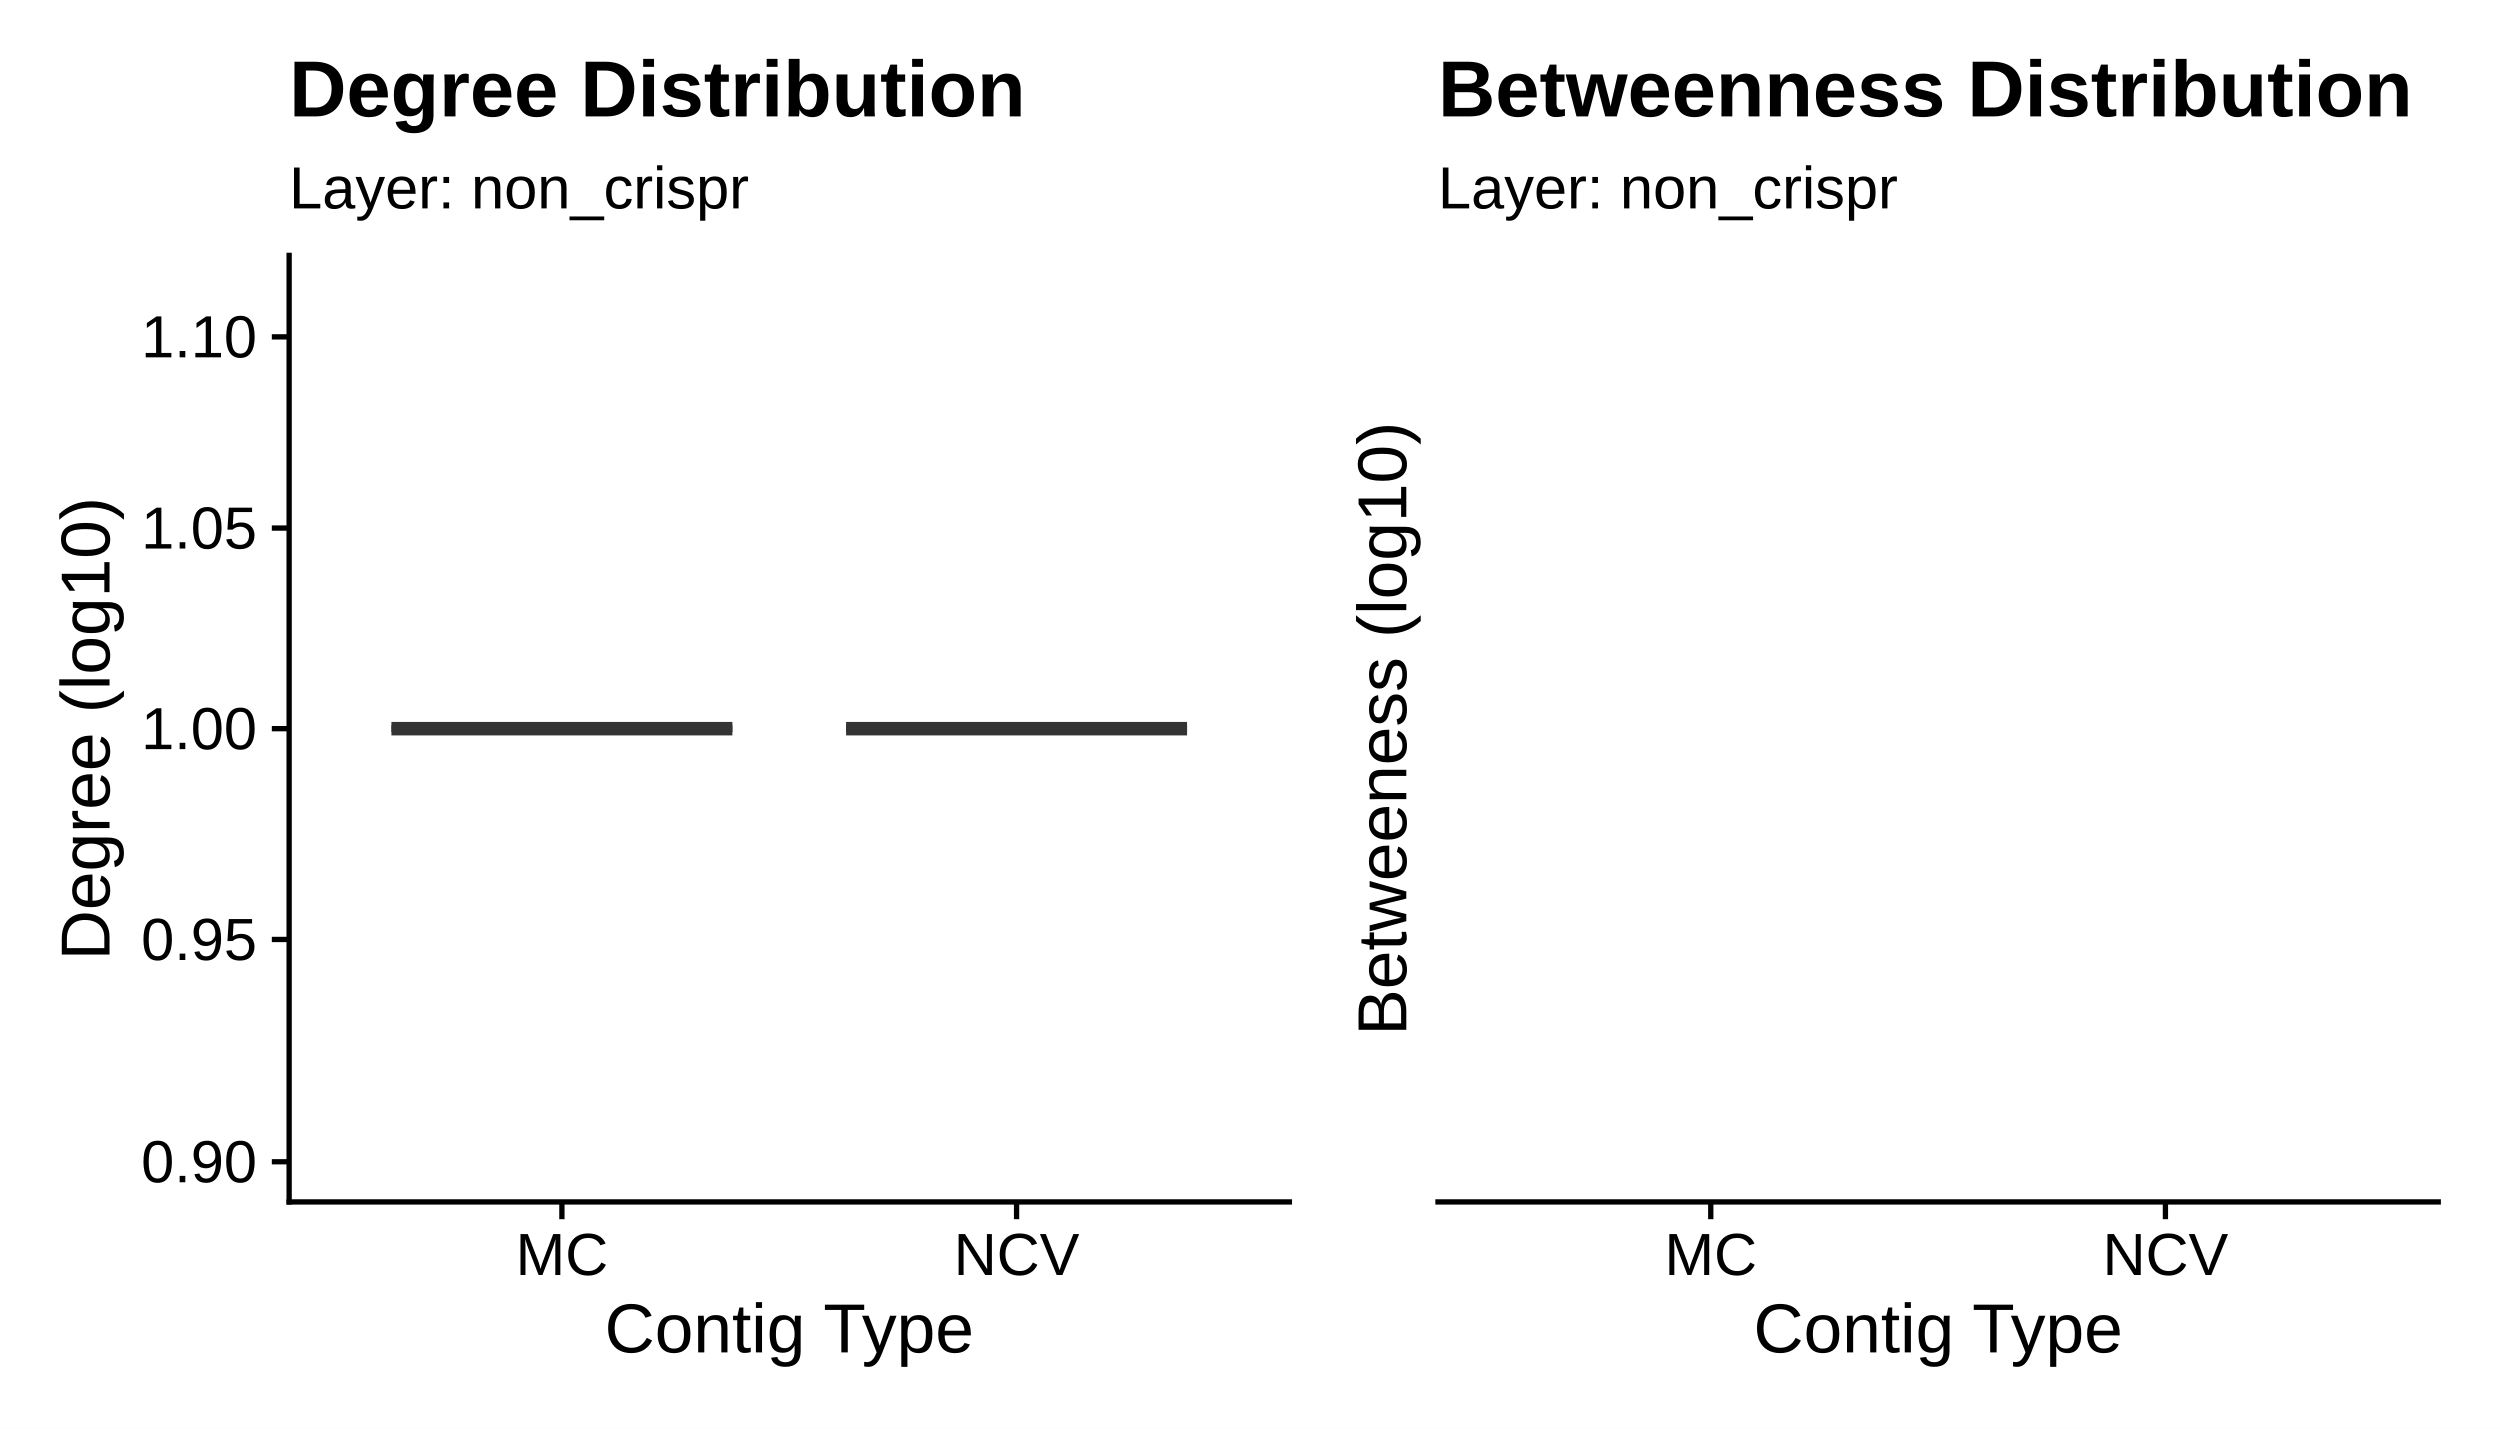
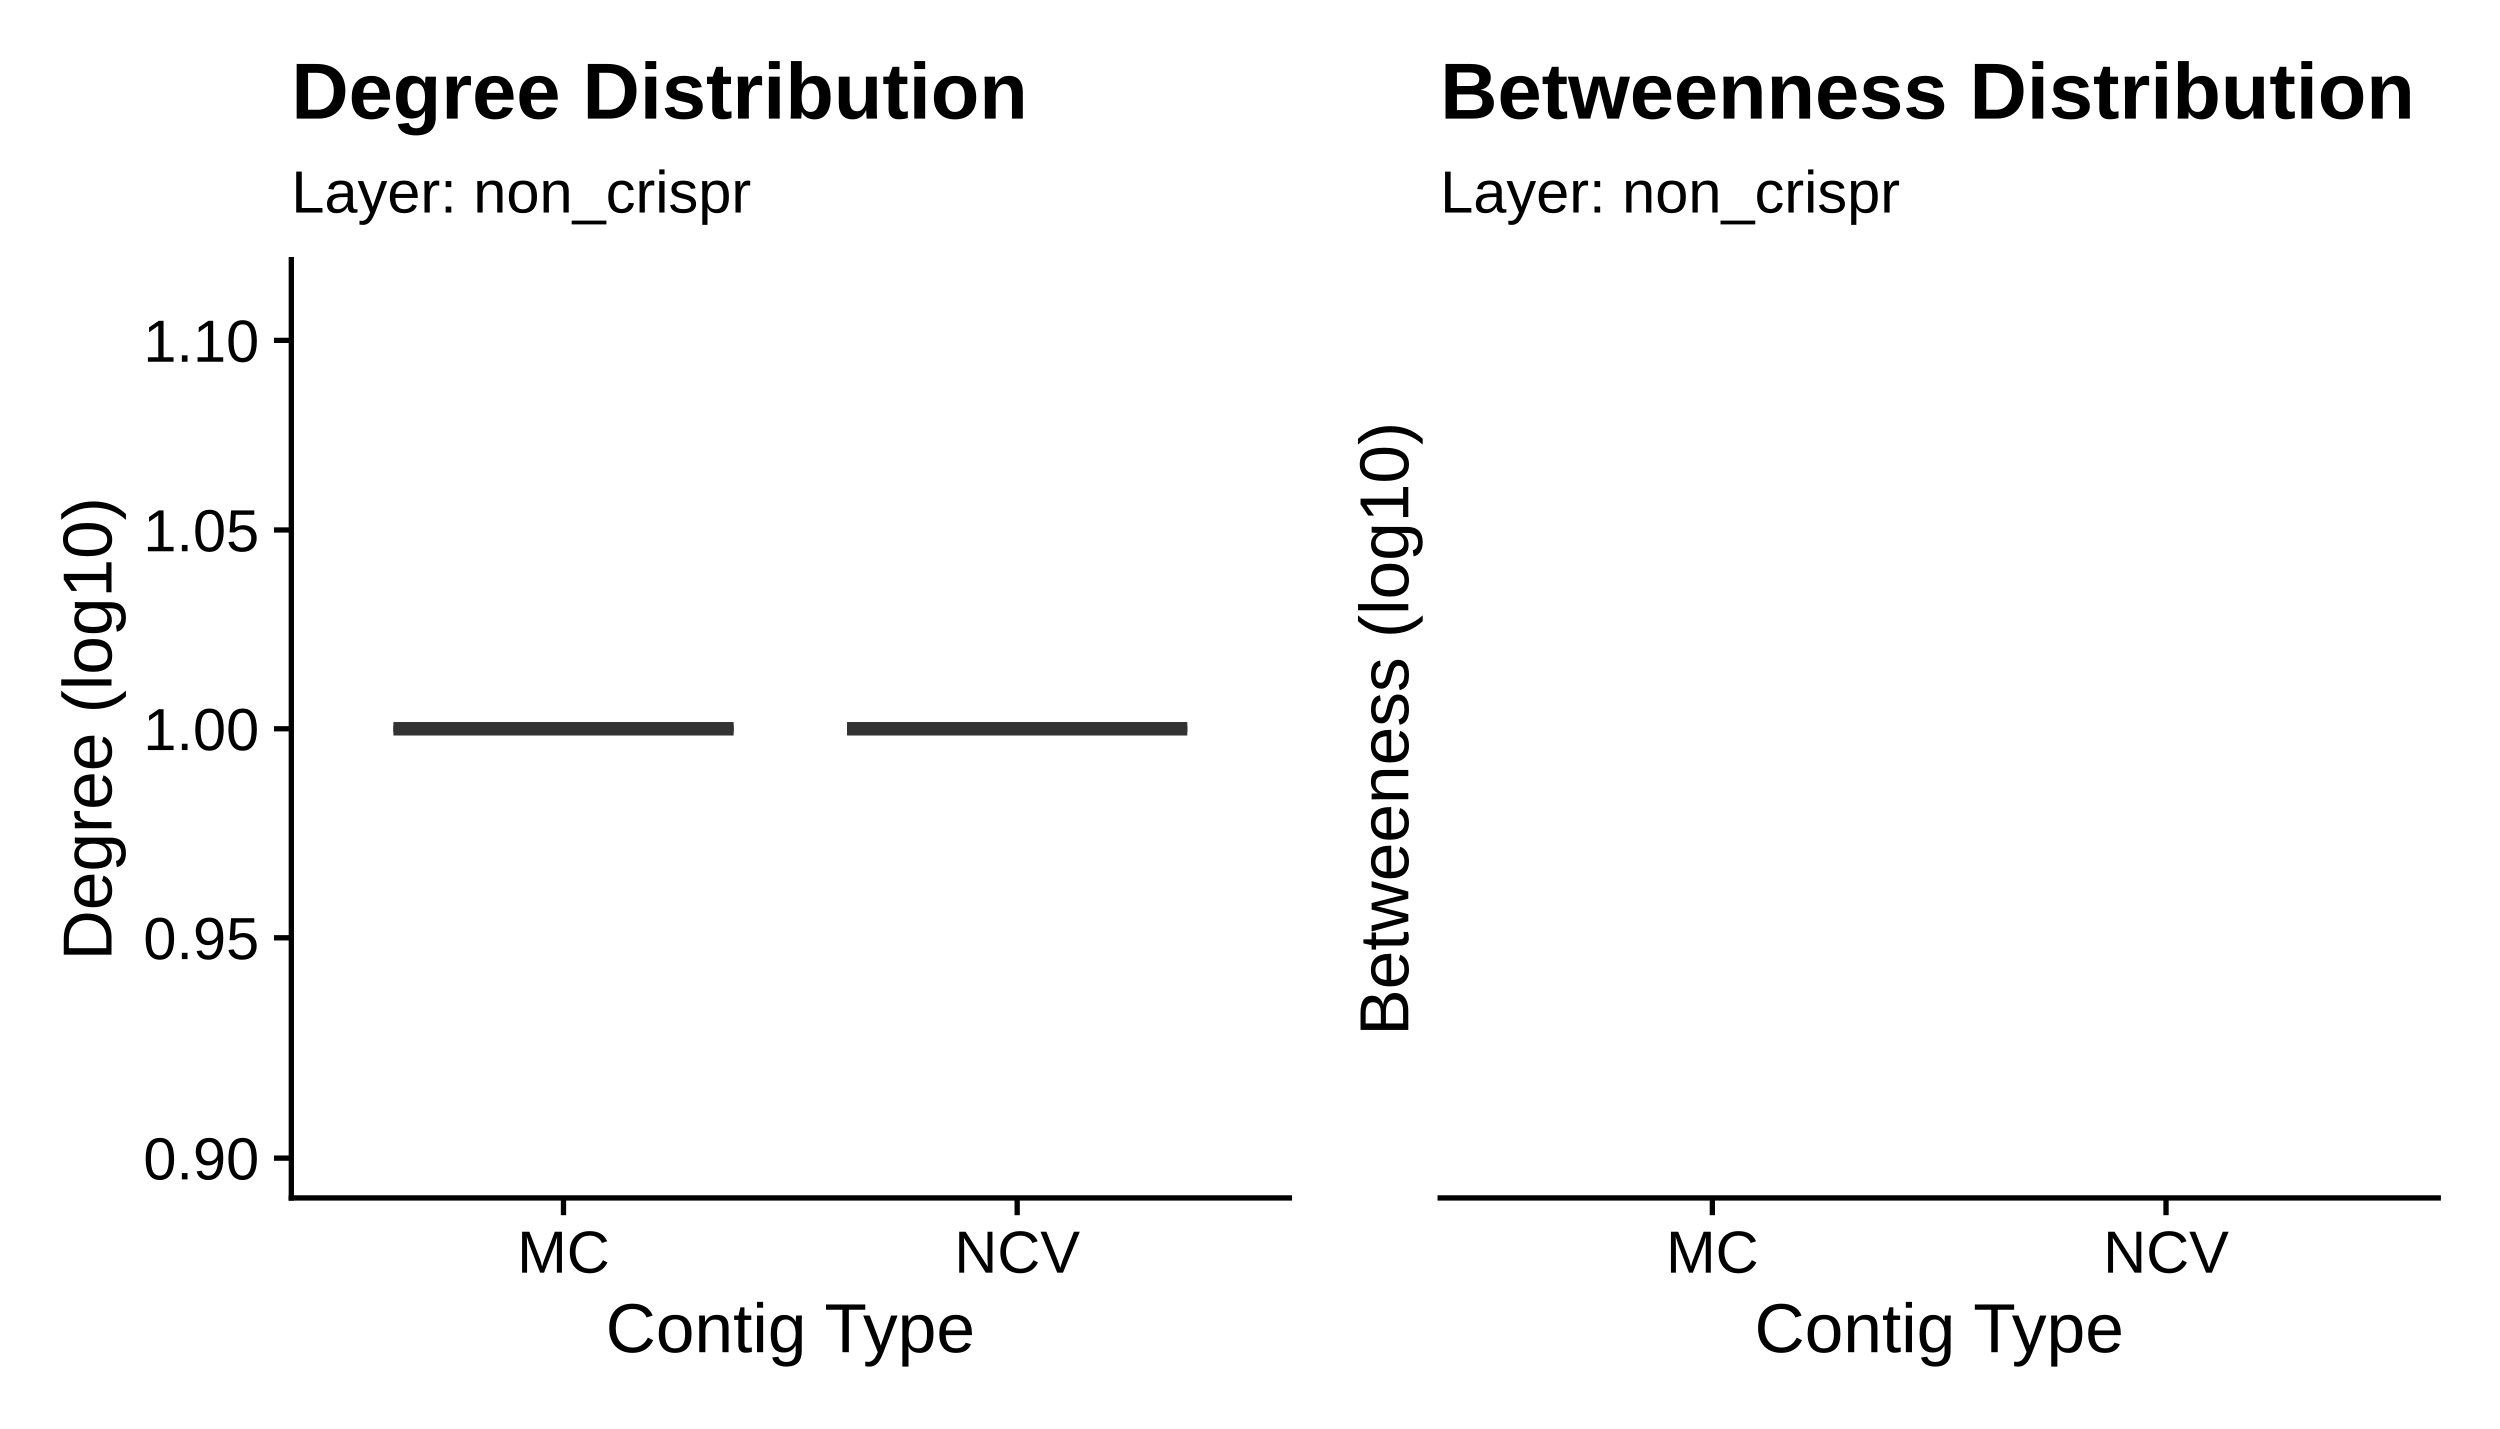
<svg xmlns="http://www.w3.org/2000/svg" width="504.00pt" height="288.00pt" viewBox="0 0 504.00 288.00">
  <g class="svglite">
    <defs>
      <style type="text/css">
    .svglite line, .svglite polyline, .svglite polygon, .svglite path, .svglite rect, .svglite circle {
      fill: none;
      stroke: #000000;
      stroke-linecap: round;
      stroke-linejoin: round;
      stroke-miterlimit: 10.00;
    }
    .svglite text {
      white-space: pre;
    }
    .svglite g.glyphgroup path {
      fill: inherit;
      stroke: none;
    }
  </style>
    </defs>
    <rect width="100%" height="100%" style="stroke: none; fill: none;" />
    <defs>
      <clipPath id="cpMC4wMHw1MDQuMDB8MC4wMHwyODguMDA=">
        <rect x="0.00" y="0.00" width="504.00" height="288.00" />
      </clipPath>
    </defs>
    <g clip-path="url(#cpMC4wMHw1MDQuMDB8MC4wMHwyODguMDA=)">
      <rect x="0" y="0.00" width="504.00" height="288.00" style="stroke-width: 1.07; stroke: #FFFFFF; fill: #FFFFFF;" />
    </g>
    <defs>
-       <clipPath id="cpNTguMjl8NDkxLjU1fDUxLjQ5fDI0Mi4zMQ==">
-         <rect x="58.29" y="51.49" width="433.26" height="190.82" />
+       <clipPath id="cpNTguNzN8NDkxLjU1fDUyLjM0fDI0MS41MA==">
+         <rect x="58.73" y="52.34" width="432.82" height="189.16" />
      </clipPath>
    </defs>
-     <g clip-path="url(#cpNTguMjl8NDkxLjU1fDUxLjQ5fDI0Mi4zMQ==)">
+     <g clip-path="url(#cpNTguNzN8NDkxLjU1fDUyLjM0fDI0MS41MA==)">
</g>
    <g clip-path="url(#cpMC4wMHw1MDQuMDB8MC4wMHwyODguMDA=)">
</g>
    <defs>
      <clipPath id="cpNS40OHwyNjYuOTF8NS40OHwyODIuNTI=">
        <rect x="5.48" y="5.48" width="261.43" height="277.04" />
      </clipPath>
    </defs>
    <g clip-path="url(#cpNS40OHwyNjYuOTF8NS40OHwyODIuNTI=)">
</g>
    <g clip-path="url(#cpMC4wMHw1MDQuMDB8MC4wMHwyODguMDA=)">
</g>
    <defs>
      <clipPath id="cpMjY2LjkxfDQ5OC41Mnw1LjQ4fDI4Mi41Mg==">
        <rect x="266.91" y="5.48" width="231.61" height="277.04" />
      </clipPath>
    </defs>
    <g clip-path="url(#cpMjY2LjkxfDQ5OC41Mnw1LjQ4fDI4Mi41Mg==)">
</g>
    <g clip-path="url(#cpMC4wMHw1MDQuMDB8MC4wMHwyODguMDA=)">
</g>
    <defs>
-       <clipPath id="cpNTguMjl8MjU5Ljk0fDUxLjQ5fDI0Mi4zMQ==">
-         <rect x="58.29" y="51.49" width="201.65" height="190.82" />
+       <clipPath id="cpNTguNzN8MjU5Ljk0fDUyLjM0fDI0MS41MA==">
+         <rect x="58.73" y="52.34" width="201.21" height="189.16" />
      </clipPath>
    </defs>
-     <g clip-path="url(#cpNTguMjl8MjU5Ljk0fDUxLjQ5fDI0Mi4zMQ==)">
-       <line x1="113.28" y1="146.90" x2="113.28" y2="146.90" style="stroke-width: 1.36; stroke: #333333; stroke-linecap: butt;" />
-       <line x1="113.28" y1="146.90" x2="113.28" y2="146.90" style="stroke-width: 1.36; stroke: #333333; stroke-linecap: butt;" />
-       <polygon points="78.91,146.90 78.91,146.90 147.65,146.90 147.65,146.90 78.91,146.90 " style="stroke-width: 1.36; stroke: #333333; stroke-linecap: butt; stroke-linejoin: miter; fill: #4682B4;" />
-       <line x1="78.91" y1="146.90" x2="147.65" y2="146.90" style="stroke-width: 2.72; stroke: #333333; stroke-linecap: butt; stroke-linejoin: miter;" />
-       <line x1="204.94" y1="146.90" x2="204.94" y2="146.90" style="stroke-width: 1.36; stroke: #333333; stroke-linecap: butt;" />
-       <line x1="204.94" y1="146.90" x2="204.94" y2="146.90" style="stroke-width: 1.36; stroke: #333333; stroke-linecap: butt;" />
-       <polygon points="170.57,146.90 170.57,146.90 239.31,146.90 239.31,146.90 170.57,146.90 " style="stroke-width: 1.36; stroke: #333333; stroke-linecap: butt; stroke-linejoin: miter; fill: #FFC125;" />
-       <line x1="170.57" y1="146.90" x2="239.31" y2="146.90" style="stroke-width: 2.72; stroke: #333333; stroke-linecap: butt; stroke-linejoin: miter;" />
+     <g clip-path="url(#cpNTguNzN8MjU5Ljk0fDUyLjM0fDI0MS41MA==)">
+       <line x1="113.60" y1="146.92" x2="113.60" y2="146.92" style="stroke-width: 1.36; stroke: #333333; stroke-linecap: butt;" />
+       <line x1="113.60" y1="146.92" x2="113.60" y2="146.92" style="stroke-width: 1.36; stroke: #333333; stroke-linecap: butt;" />
+       <polygon points="79.31,146.92 79.31,146.92 147.90,146.92 147.90,146.92 79.31,146.92 " style="stroke-width: 1.36; stroke: #333333; stroke-linecap: butt; stroke-linejoin: miter; fill: #4682B4;" />
+       <line x1="79.31" y1="146.92" x2="147.90" y2="146.92" style="stroke-width: 2.72; stroke: #333333; stroke-linecap: butt; stroke-linejoin: miter;" />
+       <line x1="205.06" y1="146.92" x2="205.06" y2="146.92" style="stroke-width: 1.36; stroke: #333333; stroke-linecap: butt;" />
+       <line x1="205.06" y1="146.92" x2="205.06" y2="146.92" style="stroke-width: 1.36; stroke: #333333; stroke-linecap: butt;" />
+       <polygon points="170.76,146.92 170.76,146.92 239.36,146.92 239.36,146.92 170.76,146.92 " style="stroke-width: 1.36; stroke: #333333; stroke-linecap: butt; stroke-linejoin: miter; fill: #FFC125;" />
+       <line x1="170.76" y1="146.92" x2="239.36" y2="146.92" style="stroke-width: 2.72; stroke: #333333; stroke-linecap: butt; stroke-linejoin: miter;" />
    </g>
    <g clip-path="url(#cpMC4wMHw1MDQuMDB8MC4wMHwyODguMDA=)">
-       <polyline points="58.29,242.31 58.29,51.49 " style="stroke-width: 1.07; stroke-linecap: square;" />
-       <text x="51.81" y="238.34" text-anchor="end" style="font-size: 12.00px; font-family: &quot;Liberation Sans&quot;;" textLength="23.34px" lengthAdjust="spacingAndGlyphs">0.90</text>
-       <text x="51.81" y="193.53" text-anchor="end" style="font-size: 12.00px; font-family: &quot;Liberation Sans&quot;;" textLength="23.34px" lengthAdjust="spacingAndGlyphs">0.95</text>
-       <text x="51.81" y="151.03" text-anchor="end" style="font-size: 12.00px; font-family: &quot;Liberation Sans&quot;;" textLength="23.34px" lengthAdjust="spacingAndGlyphs">1.00</text>
-       <text x="51.81" y="110.59" text-anchor="end" style="font-size: 12.00px; font-family: &quot;Liberation Sans&quot;;" textLength="23.34px" lengthAdjust="spacingAndGlyphs">1.05</text>
-       <text x="51.81" y="72.04" text-anchor="end" style="font-size: 12.00px; font-family: &quot;Liberation Sans&quot;;" textLength="23.34px" lengthAdjust="spacingAndGlyphs">1.10</text>
-       <polyline points="54.80,234.21 58.29,234.21 " style="stroke-width: 1.07; stroke-linecap: butt;" />
-       <polyline points="54.80,189.40 58.29,189.40 " style="stroke-width: 1.07; stroke-linecap: butt;" />
-       <polyline points="54.80,146.90 58.29,146.90 " style="stroke-width: 1.07; stroke-linecap: butt;" />
-       <polyline points="54.80,106.46 58.29,106.46 " style="stroke-width: 1.07; stroke-linecap: butt;" />
-       <polyline points="54.80,67.91 58.29,67.91 " style="stroke-width: 1.07; stroke-linecap: butt;" />
-       <polyline points="58.29,242.31 259.94,242.31 " style="stroke-width: 1.07; stroke-linecap: square;" />
-       <polyline points="113.28,245.79 113.28,242.31 " style="stroke-width: 1.07; stroke-linecap: butt;" />
-       <polyline points="204.94,245.79 204.94,242.31 " style="stroke-width: 1.07; stroke-linecap: butt;" />
-       <text x="113.28" y="257.04" text-anchor="middle" style="font-size: 12.00px; font-family: &quot;Liberation Sans&quot;;" textLength="18.67px" lengthAdjust="spacingAndGlyphs">MC</text>
-       <text x="204.94" y="257.04" text-anchor="middle" style="font-size: 12.00px; font-family: &quot;Liberation Sans&quot;;" textLength="25.34px" lengthAdjust="spacingAndGlyphs">NCV</text>
-       <text x="159.11" y="272.65" text-anchor="middle" style="font-size: 14.00px; font-family: &quot;Liberation Sans&quot;;" textLength="74.41px" lengthAdjust="spacingAndGlyphs">Contig Type</text>
-       <text transform="translate(22.08,146.90) rotate(-90)" text-anchor="middle" style="font-size: 14.00px; font-family: &quot;Liberation Sans&quot;;" textLength="93.33px" lengthAdjust="spacingAndGlyphs">Degree (log10)</text>
-       <text x="58.29" y="42.02" style="font-size: 12.00px; font-family: &quot;Liberation Sans&quot;;" textLength="92.70px" lengthAdjust="spacingAndGlyphs">Layer: non_crispr</text>
-       <text x="58.29" y="23.46" style="font-size: 16.00px; font-weight: bold; font-family: &quot;Liberation Sans&quot;;" textLength="148.59px" lengthAdjust="spacingAndGlyphs">Degree Distribution</text>
+       <polyline points="58.73,241.50 58.73,52.34 " style="stroke-width: 1.07; stroke-linecap: square;" />
+       <text x="52.25" y="237.77" text-anchor="end" style="font-size: 12.00px; font-family: &quot;Arial&quot;;" textLength="23.34px" lengthAdjust="spacingAndGlyphs">0.90</text>
+       <text x="52.25" y="193.36" text-anchor="end" style="font-size: 12.00px; font-family: &quot;Arial&quot;;" textLength="23.34px" lengthAdjust="spacingAndGlyphs">0.95</text>
+       <text x="52.25" y="151.22" text-anchor="end" style="font-size: 12.00px; font-family: &quot;Arial&quot;;" textLength="23.34px" lengthAdjust="spacingAndGlyphs">1.00</text>
+       <text x="52.25" y="111.14" text-anchor="end" style="font-size: 12.00px; font-family: &quot;Arial&quot;;" textLength="23.34px" lengthAdjust="spacingAndGlyphs">1.05</text>
+       <text x="52.25" y="72.92" text-anchor="end" style="font-size: 12.00px; font-family: &quot;Arial&quot;;" textLength="23.34px" lengthAdjust="spacingAndGlyphs">1.10</text>
+       <polyline points="55.24,233.48 58.73,233.48 " style="stroke-width: 1.07; stroke-linecap: butt;" />
+       <polyline points="55.24,189.06 58.73,189.06 " style="stroke-width: 1.07; stroke-linecap: butt;" />
+       <polyline points="55.24,146.92 58.73,146.92 " style="stroke-width: 1.07; stroke-linecap: butt;" />
+       <polyline points="55.24,106.84 58.73,106.84 " style="stroke-width: 1.07; stroke-linecap: butt;" />
+       <polyline points="55.24,68.62 58.73,68.62 " style="stroke-width: 1.07; stroke-linecap: butt;" />
+       <polyline points="58.73,241.50 259.94,241.50 " style="stroke-width: 1.07; stroke-linecap: square;" />
+       <polyline points="113.60,244.99 113.60,241.50 " style="stroke-width: 1.07; stroke-linecap: butt;" />
+       <polyline points="205.06,244.99 205.06,241.50 " style="stroke-width: 1.07; stroke-linecap: butt;" />
+       <text x="113.60" y="256.57" text-anchor="middle" style="font-size: 12.00px; font-family: &quot;Arial&quot;;" textLength="18.67px" lengthAdjust="spacingAndGlyphs">MC</text>
+       <text x="205.06" y="256.57" text-anchor="middle" style="font-size: 12.00px; font-family: &quot;Arial&quot;;" textLength="25.34px" lengthAdjust="spacingAndGlyphs">NCV</text>
+       <text x="159.33" y="272.60" text-anchor="middle" style="font-size: 14.00px; font-family: &quot;Arial&quot;;" textLength="74.41px" lengthAdjust="spacingAndGlyphs">Contig Type</text>
+       <text transform="translate(22.48,146.92) rotate(-90)" text-anchor="middle" style="font-size: 14.00px; font-family: &quot;Arial&quot;;" textLength="93.33px" lengthAdjust="spacingAndGlyphs">Degree (log10)</text>
+       <text x="58.73" y="42.85" style="font-size: 12.00px; font-family: &quot;Arial&quot;;" textLength="92.70px" lengthAdjust="spacingAndGlyphs">Layer: non_crispr</text>
+       <text x="58.73" y="23.91" style="font-size: 16.00px; font-weight: bold; font-family: &quot;Arial&quot;;" textLength="148.59px" lengthAdjust="spacingAndGlyphs">Degree Distribution</text>
    </g>
    <defs>
-       <clipPath id="cpMjg5LjkwfDQ5MS41NXw1MS40OXwyNDIuMzE=">
-         <rect x="289.90" y="51.49" width="201.65" height="190.82" />
+       <clipPath id="cpMjkwLjM0fDQ5MS41NXw1Mi4zNHwyNDEuNTA=">
+         <rect x="290.34" y="52.34" width="201.21" height="189.16" />
      </clipPath>
    </defs>
-     <g clip-path="url(#cpMjg5LjkwfDQ5MS41NXw1MS40OXwyNDIuMzE=)">
+     <g clip-path="url(#cpMjkwLjM0fDQ5MS41NXw1Mi4zNHwyNDEuNTA=)">
</g>
    <g clip-path="url(#cpMC4wMHw1MDQuMDB8MC4wMHwyODguMDA=)">
-       <polyline points="289.90,242.31 491.55,242.31 " style="stroke-width: 1.07; stroke-linecap: square;" />
-       <polyline points="344.89,245.79 344.89,242.31 " style="stroke-width: 1.07; stroke-linecap: butt;" />
-       <polyline points="436.55,245.79 436.55,242.31 " style="stroke-width: 1.07; stroke-linecap: butt;" />
-       <text x="344.89" y="257.04" text-anchor="middle" style="font-size: 12.00px; font-family: &quot;Liberation Sans&quot;;" textLength="18.67px" lengthAdjust="spacingAndGlyphs">MC</text>
-       <text x="436.55" y="257.04" text-anchor="middle" style="font-size: 12.00px; font-family: &quot;Liberation Sans&quot;;" textLength="25.34px" lengthAdjust="spacingAndGlyphs">NCV</text>
-       <text x="390.72" y="272.65" text-anchor="middle" style="font-size: 14.00px; font-family: &quot;Liberation Sans&quot;;" textLength="74.41px" lengthAdjust="spacingAndGlyphs">Contig Type</text>
-       <text transform="translate(283.51,146.90) rotate(-90)" text-anchor="middle" style="font-size: 14.00px; font-family: &quot;Liberation Sans&quot;;" textLength="123.69px" lengthAdjust="spacingAndGlyphs">Betweeness (log10)</text>
-       <text x="289.90" y="42.02" style="font-size: 12.00px; font-family: &quot;Liberation Sans&quot;;" textLength="92.70px" lengthAdjust="spacingAndGlyphs">Layer: non_crispr</text>
-       <text x="289.90" y="23.46" style="font-size: 16.00px; font-weight: bold; font-family: &quot;Liberation Sans&quot;;" textLength="196.64px" lengthAdjust="spacingAndGlyphs">Betweenness Distribution</text>
+       <polyline points="290.34,241.50 491.55,241.50 " style="stroke-width: 1.07; stroke-linecap: square;" />
+       <polyline points="345.21,244.99 345.21,241.50 " style="stroke-width: 1.07; stroke-linecap: butt;" />
+       <polyline points="436.67,244.99 436.67,241.50 " style="stroke-width: 1.07; stroke-linecap: butt;" />
+       <text x="345.21" y="256.57" text-anchor="middle" style="font-size: 12.00px; font-family: &quot;Arial&quot;;" textLength="18.67px" lengthAdjust="spacingAndGlyphs">MC</text>
+       <text x="436.67" y="256.57" text-anchor="middle" style="font-size: 12.00px; font-family: &quot;Arial&quot;;" textLength="25.34px" lengthAdjust="spacingAndGlyphs">NCV</text>
+       <text x="390.94" y="272.60" text-anchor="middle" style="font-size: 14.00px; font-family: &quot;Arial&quot;;" textLength="74.41px" lengthAdjust="spacingAndGlyphs">Contig Type</text>
+       <text transform="translate(283.91,146.92) rotate(-90)" text-anchor="middle" style="font-size: 14.00px; font-family: &quot;Arial&quot;;" textLength="123.69px" lengthAdjust="spacingAndGlyphs">Betweeness (log10)</text>
+       <text x="290.34" y="42.85" style="font-size: 12.00px; font-family: &quot;Arial&quot;;" textLength="92.70px" lengthAdjust="spacingAndGlyphs">Layer: non_crispr</text>
+       <text x="290.34" y="23.91" style="font-size: 16.00px; font-weight: bold; font-family: &quot;Arial&quot;;" textLength="196.64px" lengthAdjust="spacingAndGlyphs">Betweenness Distribution</text>
    </g>
  </g>
</svg>
